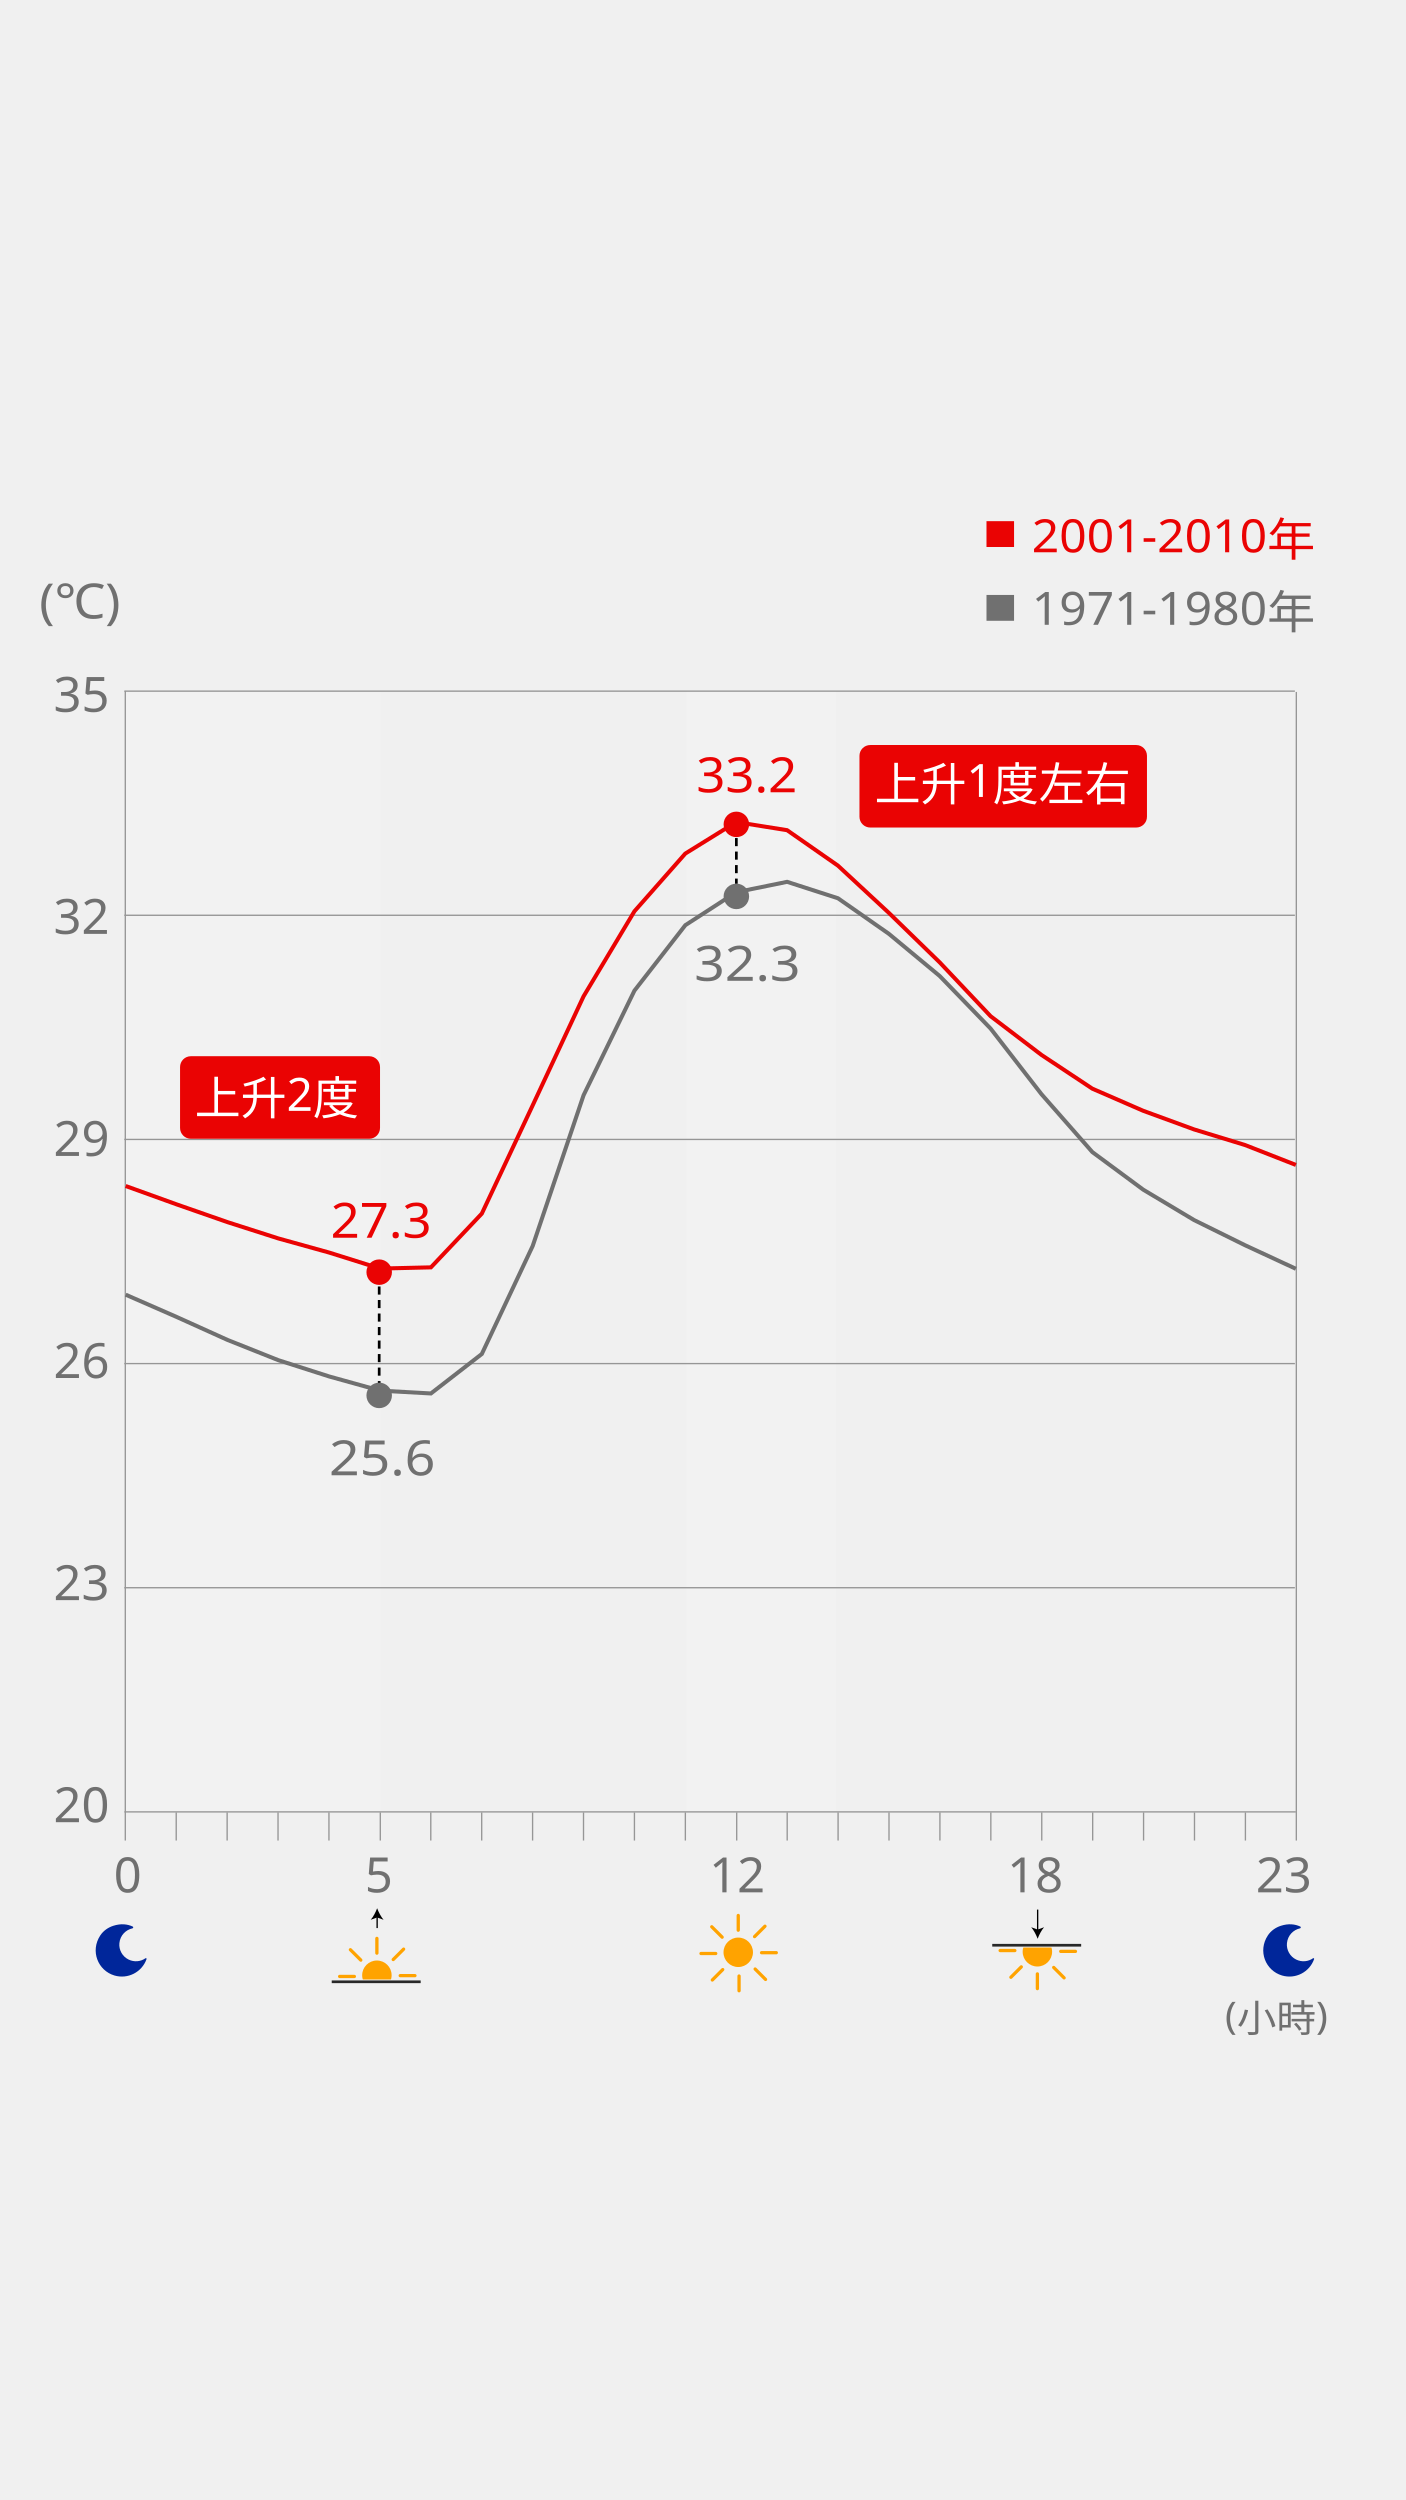
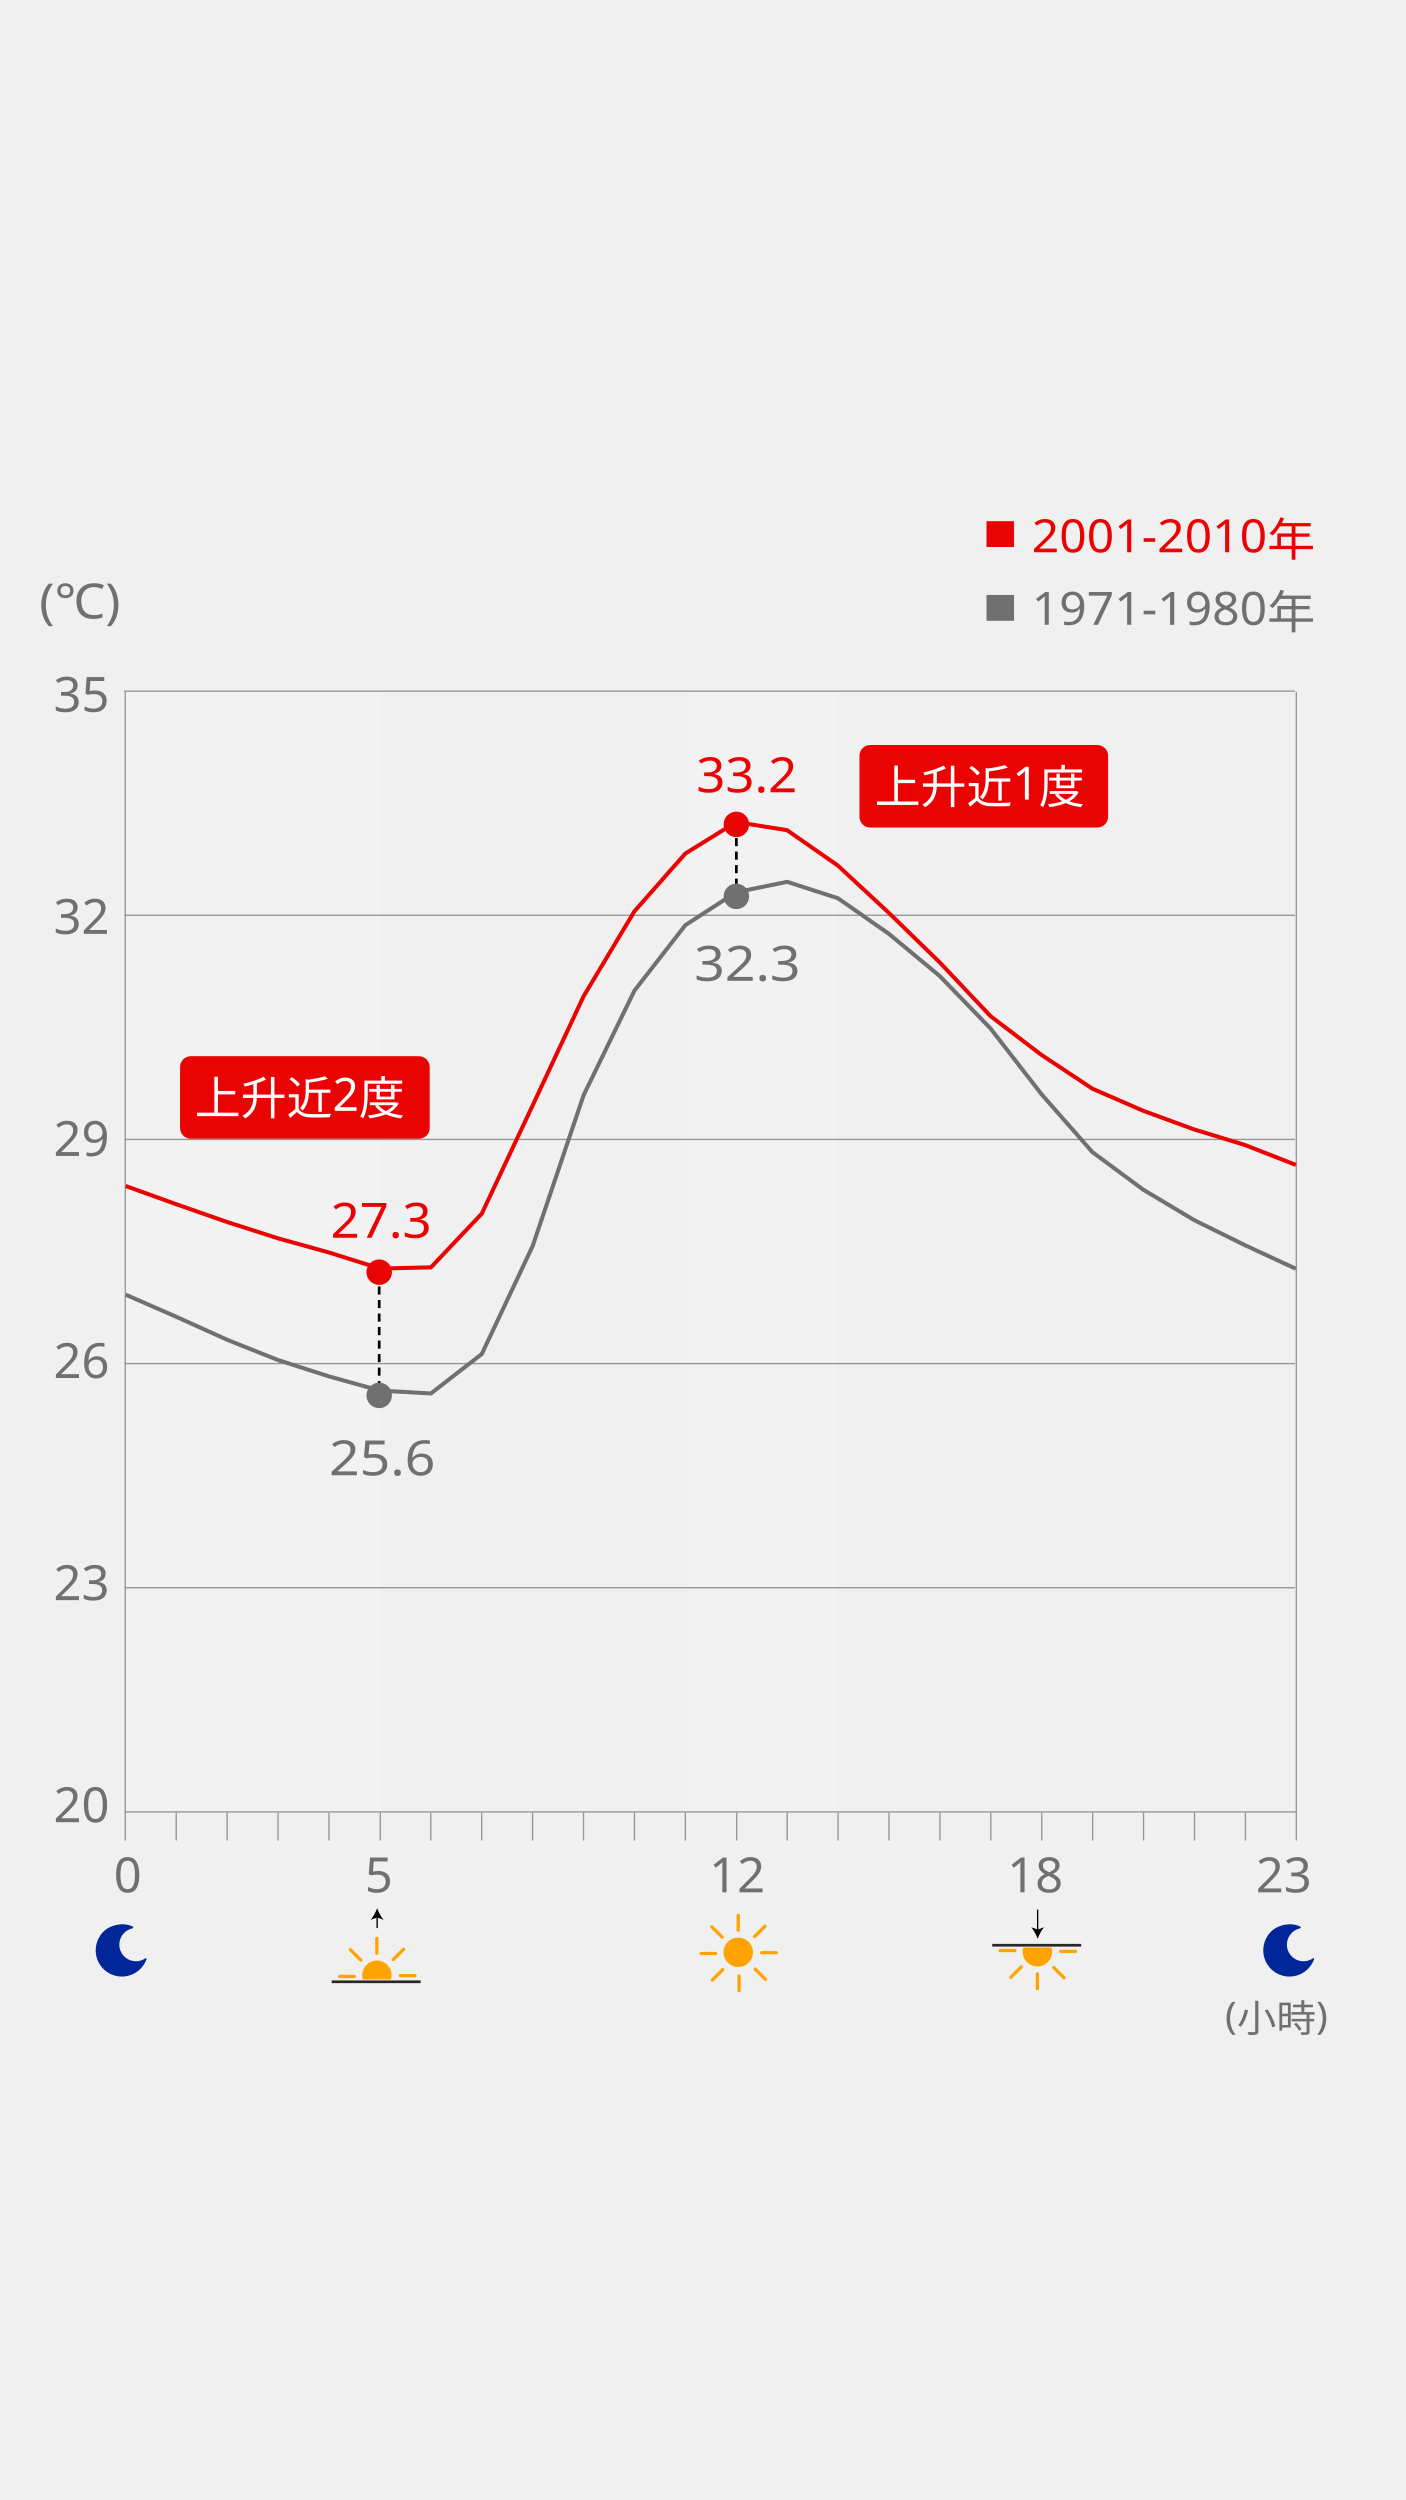
<svg xmlns="http://www.w3.org/2000/svg" xmlns:xlink="http://www.w3.org/1999/xlink" version="1.1" x="0px" y="0px" viewBox="0 0 520 925" style="enable-background:new 0 0 520 925;" xml:space="preserve">
  <style type="text/css">
	.st0{fill:#F2F2F2;}
	.st1{fill:#707070;}
	.st2{font-family:'ARHeiB5-Light-B5pc-H';}
	.st3{font-size:18px;}
	.st4{fill:none;stroke:#969696;stroke-width:0.5;stroke-miterlimit:10;}
	.st5{font-family:'ArialMT';}
	.st6{fill:#EA0303;}
	.st7{font-size:17px;}
	.st8{fill:#00269A;}
	.st9{font-size:14px;}
	.st10{fill:#FFA300;}
	.st11{clip-path:url(#SVGID_2_);}
	.st12{fill:none;stroke:#282828;stroke-miterlimit:10;}
	.st13{fill:none;stroke:#000000;stroke-width:0.5;stroke-miterlimit:10;}
	.st14{clip-path:url(#SVGID_4_);}
	.st15{fill:none;stroke:#707070;stroke-width:1.5;stroke-miterlimit:10;}
	.st16{fill:none;stroke:#EA0303;stroke-width:1.5;stroke-miterlimit:10;}
	.st17{fill:#FFFFFF;}
	.st18{font-family:'MicrosoftJhengHeiBold';}
	.st19{font-family:'Arial-BoldMT';}
	.st20{fill:none;stroke:#000000;stroke-miterlimit:10;stroke-dasharray:3,2,3,2,3,2;}
</style>
  <g id="heat_x5F_island_x5F_chart3_x5F_background_x5F_05">
    <rect x="46.38" y="255.93" class="st0" width="94.5" height="414.45" />
  </g>
  <g id="heat_x5F_island_x5F_chart3_x5F_background_x5F_12">
    <rect x="254.1" y="255.75" transform="matrix(-1 -1.224647e-16 1.224647e-16 -1 563.55 925.95)" class="st0" width="55.35" height="414.45" />
  </g>
  <g id="heat_x5F_island_x5F_chart3_x5F_background">
    <g>
      <text transform="matrix(1.046 0 0 1 14.5254 228.8203)" class="st1 st2 st3">(℃)</text>
    </g>
    <g>
      <g>
        <line class="st4" x1="46" y1="587.46" x2="479.11" y2="587.46" />
        <line class="st4" x1="46" y1="504.53" x2="479.11" y2="504.53" />
        <line class="st4" x1="46" y1="421.59" x2="479.11" y2="421.59" />
        <line class="st4" x1="46" y1="338.65" x2="479.11" y2="338.65" />
        <line class="st4" x1="46" y1="255.72" x2="479.11" y2="255.72" />
      </g>
    </g>
    <line class="st4" x1="46.03" y1="670.4" x2="479.47" y2="670.4" />
    <line class="st4" x1="46.36" y1="255.65" x2="46.36" y2="681" />
    <line class="st4" x1="65.2" y1="670.57" x2="65.2" y2="681" />
    <line class="st4" x1="84.04" y1="670.57" x2="84.04" y2="681" />
    <line class="st4" x1="102.87" y1="670.57" x2="102.87" y2="681" />
    <line class="st4" x1="121.71" y1="670.57" x2="121.71" y2="681" />
    <line class="st4" x1="140.71" y1="670.57" x2="140.71" y2="681" />
    <line class="st4" x1="159.39" y1="670.57" x2="159.39" y2="681" />
    <line class="st4" x1="178.23" y1="670.57" x2="178.23" y2="681" />
    <line class="st4" x1="197.06" y1="670.57" x2="197.06" y2="681" />
    <line class="st4" x1="215.9" y1="670.57" x2="215.9" y2="681" />
    <line class="st4" x1="234.74" y1="670.57" x2="234.74" y2="681" />
    <line class="st4" x1="253.58" y1="670.57" x2="253.58" y2="681" />
    <line class="st4" x1="272.58" y1="670.57" x2="272.58" y2="681" />
    <line class="st4" x1="291.26" y1="670.57" x2="291.26" y2="681" />
    <line class="st4" x1="310.09" y1="670.57" x2="310.09" y2="681" />
    <line class="st4" x1="328.93" y1="670.57" x2="328.93" y2="681" />
    <line class="st4" x1="347.77" y1="670.57" x2="347.77" y2="681" />
    <line class="st4" x1="366.61" y1="670.57" x2="366.61" y2="681" />
    <line class="st4" x1="385.45" y1="670.57" x2="385.45" y2="681" />
    <line class="st4" x1="404.29" y1="670.57" x2="404.29" y2="681" />
    <line class="st4" x1="423.12" y1="670.57" x2="423.12" y2="681" />
    <line class="st4" x1="441.96" y1="670.57" x2="441.96" y2="681" />
    <line class="st4" x1="460.8" y1="670.57" x2="460.8" y2="681" />
    <line class="st4" x1="479.64" y1="256.02" x2="479.64" y2="681" />
    <g>
      <text transform="matrix(1.0052 0 0 1 19.8066 674.207)" class="st1 st5 st3">20</text>
    </g>
    <g>
      <text transform="matrix(1.0052 0 0 1 19.8066 592.0391)" class="st1 st5 st3">23</text>
    </g>
    <g>
      <text transform="matrix(1.0052 0 0 1 19.8066 509.8682)" class="st1 st5 st3">26</text>
    </g>
    <g>
      <text transform="matrix(1.0052 0 0 1 19.8066 427.7002)" class="st1 st5 st3">29</text>
    </g>
    <g>
      <text transform="matrix(1.0052 0 0 1 19.8066 345.5322)" class="st1 st5 st3">32</text>
    </g>
    <g>
      <text transform="matrix(1.0052 0 0 1 19.8066 263.3643)" class="st1 st5 st3">35</text>
    </g>
    <text transform="matrix(1.046 0 0 1 381.7441 204.3457)" class="st6 st2 st7">2001-2010年</text>
    <text transform="matrix(1.046 0 0 1 381.7441 231.1885)" class="st1 st2 st7">1971-1980年</text>
    <rect x="365" y="220.13" class="st1" width="10.2" height="9.56" />
    <rect x="365" y="192.83" class="st6" width="10.2" height="9.56" />
    <g>
      <text transform="matrix(1.046 0 0 1 453.2305 750.6797)" class="st1 st2 st9">(小時)</text>
    </g>
    <g>
      <text transform="matrix(1.0052 0 0 1 42.084 700.1592)" class="st1 st5 st3">0</text>
    </g>
    <g>
      <text transform="matrix(1.0052 0 0 1 135.0039 700.1592)" class="st1 st5 st3">5</text>
    </g>
    <g>
      <text transform="matrix(1.0052 0 0 1 262.3926 700.1592)" class="st1 st5 st3">12</text>
    </g>
    <g>
      <text transform="matrix(1.0052 0 0 1 372.6641 700.1592)" class="st1 st5 st3">18</text>
    </g>
    <g>
      <text transform="matrix(1.0052 0 0 1 464.6553 700.1592)" class="st1 st5 st3">23</text>
    </g>
    <path class="st8" d="M47.57,725.03c-2.26-1.1-3.65-3.56-3.4-6.06c0.28-2.87,2.34-4.93,4.83-5.48c0.34-0.07,0.41-0.53,0.1-0.67   c-1.96-0.9-4.32-1.2-7.21-0.27c-1.93,0.63-3.66,1.85-4.78,3.55c-3.83,5.8-0.85,13.03,5.23,14.83c4.97,1.47,10.18-1.23,11.88-6.06   c0.09-0.24-0.18-0.45-0.4-0.31C52.08,725.78,49.73,726.08,47.57,725.03z" />
    <path class="st8" d="M479.57,725.03c-2.26-1.1-3.65-3.56-3.4-6.06c0.28-2.87,2.34-4.93,4.83-5.48c0.34-0.07,0.41-0.53,0.1-0.67   c-1.96-0.9-4.32-1.2-7.21-0.27c-1.93,0.63-3.66,1.85-4.78,3.55c-3.83,5.8-0.85,13.03,5.23,14.83c4.97,1.47,10.18-1.23,11.88-6.06   c0.09-0.24-0.18-0.45-0.4-0.31C484.08,725.78,481.73,726.08,479.57,725.03z" />
    <g>
      <circle class="st10" cx="273.15" cy="722.35" r="5.45" />
      <path class="st10" d="M273.15,714.78L273.15,714.78c-0.33,0-0.61-0.27-0.61-0.61v-5.45c0-0.33,0.27-0.61,0.61-0.61l0,0    c0.33,0,0.61,0.27,0.61,0.61v5.45C273.76,714.51,273.48,714.78,273.15,714.78z" />
      <path class="st10" d="M267.63,717.19L267.63,717.19c-0.24,0.24-0.62,0.24-0.86,0l-3.85-3.85c-0.24-0.24-0.24-0.62,0-0.86l0,0    c0.24-0.24,0.62-0.24,0.86,0l3.85,3.85C267.86,716.57,267.86,716.96,267.63,717.19z" />
      <path class="st10" d="M265.43,722.8L265.43,722.8c0,0.33-0.27,0.61-0.61,0.61h-5.45c-0.33,0-0.61-0.27-0.61-0.61l0,0    c0-0.33,0.27-0.61,0.61-0.61h5.45C265.16,722.2,265.43,722.47,265.43,722.8z" />
      <path class="st10" d="M267.84,728.32L267.84,728.32c0.24,0.24,0.24,0.62,0,0.86l-3.85,3.85c-0.24,0.24-0.62,0.24-0.86,0l0,0    c-0.24-0.24-0.24-0.62,0-0.86l3.85-3.85C267.22,728.09,267.61,728.09,267.84,728.32z" />
      <path class="st10" d="M273.45,730.52L273.45,730.52c0.33,0,0.61,0.27,0.61,0.61v5.45c0,0.33-0.27,0.61-0.61,0.61l0,0    c-0.33,0-0.61-0.27-0.61-0.61v-5.45C272.85,730.8,273.12,730.52,273.45,730.52z" />
      <path class="st10" d="M278.97,728.11L278.97,728.11c0.24-0.24,0.62-0.24,0.86,0l3.85,3.85c0.24,0.24,0.24,0.62,0,0.86l0,0    c-0.24,0.24-0.62,0.24-0.86,0l-3.85-3.85C278.74,728.73,278.74,728.35,278.97,728.11z" />
      <path class="st10" d="M281.17,722.5L281.17,722.5c0-0.33,0.27-0.61,0.61-0.61h5.45c0.33,0,0.61,0.27,0.61,0.61l0,0    c0,0.33-0.27,0.61-0.61,0.61h-5.45C281.45,723.1,281.17,722.83,281.17,722.5z" />
      <path class="st10" d="M278.76,716.98L278.76,716.98c-0.24-0.24-0.24-0.62,0-0.86l3.85-3.85c0.24-0.24,0.62-0.24,0.86,0l0,0    c0.24,0.24,0.24,0.62,0,0.86l-3.85,3.85C279.38,717.21,279,717.21,278.76,716.98z" />
    </g>
    <g>
      <g>
        <g>
          <defs>
            <rect id="SVGID_1_" x="121.07" y="714.24" width="38.04" height="18.15" />
          </defs>
          <clipPath id="SVGID_2_">
            <use xlink:href="#SVGID_1_" style="overflow:visible;" />
          </clipPath>
          <g class="st11">
            <circle class="st10" cx="139.45" cy="730.84" r="5.45" />
            <path class="st10" d="M139.45,723.27L139.45,723.27c-0.33,0-0.61-0.27-0.61-0.61v-5.45c0-0.33,0.27-0.61,0.61-0.61l0,0       c0.33,0,0.61,0.27,0.61,0.61v5.45C140.05,722.99,139.78,723.27,139.45,723.27z" />
            <path class="st10" d="M133.93,725.68L133.93,725.68c-0.24,0.24-0.62,0.24-0.86,0l-3.85-3.85c-0.24-0.24-0.24-0.62,0-0.86l0,0       c0.24-0.24,0.62-0.24,0.86,0l3.85,3.85C134.16,725.06,134.16,725.44,133.93,725.68z" />
            <path class="st10" d="M131.73,731.29L131.73,731.29c0,0.33-0.27,0.61-0.61,0.61h-5.45c-0.33,0-0.61-0.27-0.61-0.61l0,0       c0-0.33,0.27-0.61,0.61-0.61h5.45C131.46,730.68,131.73,730.96,131.73,731.29z" />
            <path class="st10" d="M134.14,736.81L134.14,736.81c0.24,0.24,0.24,0.62,0,0.86l-3.85,3.85c-0.24,0.24-0.62,0.24-0.86,0l0,0       c-0.24-0.24-0.24-0.62,0-0.86l3.85-3.85C133.52,736.58,133.91,736.58,134.14,736.81z" />
            <path class="st10" d="M139.75,739.01L139.75,739.01c0.33,0,0.61,0.27,0.61,0.61v5.45c0,0.33-0.27,0.61-0.61,0.61l0,0       c-0.33,0-0.61-0.27-0.61-0.61v-5.45C139.15,739.28,139.42,739.01,139.75,739.01z" />
            <path class="st10" d="M145.27,736.6L145.27,736.6c0.24-0.24,0.62-0.24,0.86,0l3.85,3.85c0.24,0.24,0.24,0.62,0,0.86l0,0       c-0.24,0.24-0.62,0.24-0.86,0l-3.85-3.85C145.04,737.22,145.04,736.83,145.27,736.6z" />
            <path class="st10" d="M147.47,730.99L147.47,730.99c0-0.33,0.27-0.61,0.61-0.61h5.45c0.33,0,0.61,0.27,0.61,0.61l0,0       c0,0.33-0.27,0.61-0.61,0.61h-5.45C147.75,731.59,147.47,731.32,147.47,730.99z" />
            <path class="st10" d="M145.06,725.46L145.06,725.46c-0.24-0.24-0.24-0.62,0-0.86l3.85-3.85c0.24-0.24,0.62-0.24,0.86,0h0       c0.24,0.24,0.24,0.62,0,0.86l-3.85,3.85C145.68,725.7,145.3,725.7,145.06,725.46z" />
          </g>
        </g>
        <line class="st12" x1="122.74" y1="733.26" x2="155.65" y2="733.26" />
      </g>
      <g>
        <g>
          <line class="st13" x1="139.54" y1="713.39" x2="139.54" y2="709.06" />
          <g>
            <path d="M139.54,706.05c0.53,1.42,1.43,3.18,2.38,4.27l-2.38-0.86l-2.38,0.86C138.12,709.23,139.02,707.46,139.54,706.05z" />
          </g>
        </g>
      </g>
    </g>
    <g>
      <g>
        <g>
          <defs>
            <rect id="SVGID_3_" x="365.46" y="720.6" width="38.04" height="18.15" />
          </defs>
          <clipPath id="SVGID_4_">
            <use xlink:href="#SVGID_3_" style="overflow:visible;" />
          </clipPath>
          <g class="st14">
            <circle class="st10" cx="383.83" cy="722.16" r="5.45" />
            <path class="st10" d="M383.83,729.73L383.83,729.73c-0.33,0-0.61,0.27-0.61,0.61v5.45c0,0.33,0.27,0.61,0.61,0.61l0,0       c0.33,0,0.61-0.27,0.61-0.61v-5.45C384.44,730,384.17,729.73,383.83,729.73z" />
            <path class="st10" d="M378.31,727.31L378.31,727.31c-0.24-0.24-0.62-0.24-0.86,0l-3.85,3.85c-0.24,0.24-0.24,0.62,0,0.86l0,0       c0.24,0.24,0.62,0.24,0.86,0l3.85-3.85C378.55,727.93,378.55,727.55,378.31,727.31z" />
            <path class="st10" d="M376.11,721.7L376.11,721.7c0-0.33-0.27-0.61-0.61-0.61h-5.45c-0.33,0-0.61,0.27-0.61,0.61l0,0       c0,0.33,0.27,0.61,0.61,0.61h5.45C375.84,722.31,376.11,722.04,376.11,721.7z" />
            <path class="st10" d="M378.52,716.18L378.52,716.18c0.24-0.24,0.24-0.62,0-0.86l-3.85-3.85c-0.24-0.24-0.62-0.24-0.86,0l0,0       c-0.24,0.24-0.24,0.62,0,0.86l3.85,3.85C377.9,716.42,378.29,716.42,378.52,716.18z" />
            <path class="st10" d="M384.13,713.98L384.13,713.98c0.33,0,0.61-0.27,0.61-0.61v-5.45c0-0.33-0.27-0.61-0.61-0.61l0,0       c-0.33,0-0.61,0.27-0.61,0.61v5.45C383.53,713.71,383.8,713.98,384.13,713.98z" />
            <path class="st10" d="M389.66,716.39L389.66,716.39c0.24,0.24,0.62,0.24,0.86,0l3.85-3.85c0.24-0.24,0.24-0.62,0-0.86l0,0       c-0.24-0.24-0.62-0.24-0.86,0l-3.85,3.85C389.42,715.77,389.42,716.16,389.66,716.39z" />
            <path class="st10" d="M391.86,722.01L391.86,722.01c0,0.33,0.27,0.61,0.61,0.61h5.45c0.33,0,0.61-0.27,0.61-0.61l0,0       c0-0.33-0.27-0.61-0.61-0.61h-5.45C392.13,721.4,391.86,721.67,391.86,722.01z" />
            <path class="st10" d="M389.44,727.53L389.44,727.53c-0.24,0.24-0.24,0.62,0,0.86l3.85,3.85c0.24,0.24,0.62,0.24,0.86,0l0,0       c0.24-0.24,0.24-0.62,0-0.86l-3.85-3.85C390.06,727.29,389.68,727.29,389.44,727.53z" />
          </g>
        </g>
        <line class="st12" x1="367.13" y1="719.74" x2="400.03" y2="719.74" />
      </g>
      <g>
        <g>
          <line class="st13" x1="383.93" y1="706.55" x2="383.93" y2="714.33" />
          <g>
            <path d="M383.93,717.35c-0.53-1.42-1.43-3.18-2.38-4.27l2.38,0.86l2.38-0.86C385.35,714.17,384.45,715.93,383.93,717.35z" />
          </g>
        </g>
      </g>
    </g>
  </g>
  <g id="heat_x5F_island_x5F_chart3_x5F_1971line">
    <g>
      <g>
        <polyline class="st15" points="479.47,469.46 460.65,460.73 441.82,451.43 423,440.18 404.17,426.27 385.34,404.84      366.52,380.57 347.69,361.13 328.87,345.51 310.04,332.35 291.22,326.28 272.39,330.12 253.57,342.32 234.74,366.54      215.92,405.25 197.09,461.02 178.27,500.97 159.44,515.58 140.62,514.53 121.79,509.29 102.97,503.26 84.14,495.76 65.32,487.26      46.49,479.03    " />
      </g>
    </g>
  </g>
  <g id="heat_x5F_island_x5F_chart3_x5F_2001line">
    <g>
      <g>
        <polyline class="st16" points="479.47,431.03 460.65,423.66 441.82,417.89 423,411 404.17,402.81 385.34,390.32 366.52,375.99      347.69,356.08 328.87,337.76 310.04,320.29 291.22,307.17 272.39,304.16 253.57,315.81 234.74,337.17 215.92,368.64      197.09,408.98 178.27,449.03 159.44,468.92 140.62,469.37 121.79,463.45 102.97,458.22 84.14,452.18 65.32,445.61 46.49,438.82         " />
      </g>
    </g>
  </g>
  <g id="heat_x5F_island_x5F_chart3_x5F_05_x5F_word">
-     <path class="st6" d="M136.61,421.34H70.62c-2.21,0-4-1.79-4-4V394.8c0-2.21,1.79-4,4-4h65.99c2.21,0,4,1.79,4,4v22.53   C140.61,419.55,138.82,421.34,136.61,421.34z" />
-     <text transform="matrix(1 0 0 1 72.0513 412.4177)" class="st17 st18 st7">上升2度</text>
+     <path class="st6" d="M155,421.34H70.62c-2.21,0-4-1.79-4-4V394.8c0-2.21,1.79-4,4-4H155c2.21,0,4,1.79,4,4v22.53   C159,419.55,157.21,421.34,155,421.34z" />
+     <text transform="matrix(1 0 0 1 72.0513 412.4177)" class="st17 st18 st7">上升近2度</text>
  </g>
  <g id="heat_x5F_island_x5F_chart3_x5F_05">
    <circle class="st6" cx="140.3" cy="470.7" r="4.72" />
    <text transform="matrix(1.1018 0 0 1 121.7363 545.8594)" class="st1 st19 st3">25.6</text>
    <text transform="matrix(1.046 0 0 1 122.3389 457.959)" class="st6 st19 st3">27.3</text>
    <line class="st20" x1="140.3" y1="476" x2="140.3" y2="514" />
    <circle class="st1" cx="140.3" cy="516.3" r="4.72" />
  </g>
  <g id="heat_x5F_island_x5F_chart3_x5F_12">
    <circle class="st6" cx="272.45" cy="305.02" r="4.72" />
    <circle class="st1" cx="272.45" cy="331.67" r="4.72" />
    <text transform="matrix(1.1018 0 0 1 256.8467 362.8848)" class="st1 st19 st3">32.3</text>
    <text transform="matrix(1.046 0 0 1 257.6279 293.1338)" class="st6 st19 st3">33.2</text>
    <line class="st20" x1="272.45" y1="310.08" x2="272.45" y2="326.98" />
-     <path class="st6" d="M420.38,306.19H322c-2.21,0-4-1.79-4-4v-22.53c0-2.21,1.79-4,4-4h98.38c2.21,0,4,1.79,4,4v22.53   C424.38,304.4,422.59,306.19,420.38,306.19z" />
-     <text transform="matrix(1 0 0 1 323.6234 296.2675)" class="st17 st18 st7">上升1度左右</text>
+     <path class="st6" d="M406,306.19h-84c-2.21,0-4-1.79-4-4v-22.53c0-2.21,1.79-4,4-4h84c2.21,0,4,1.79,4,4v22.53   C410,304.4,408.21,306.19,406,306.19z" />
+     <text transform="matrix(1 0 0 1 323.6234 297.2675)" class="st17 st18 st7">上升近1度</text>
  </g>
</svg>
